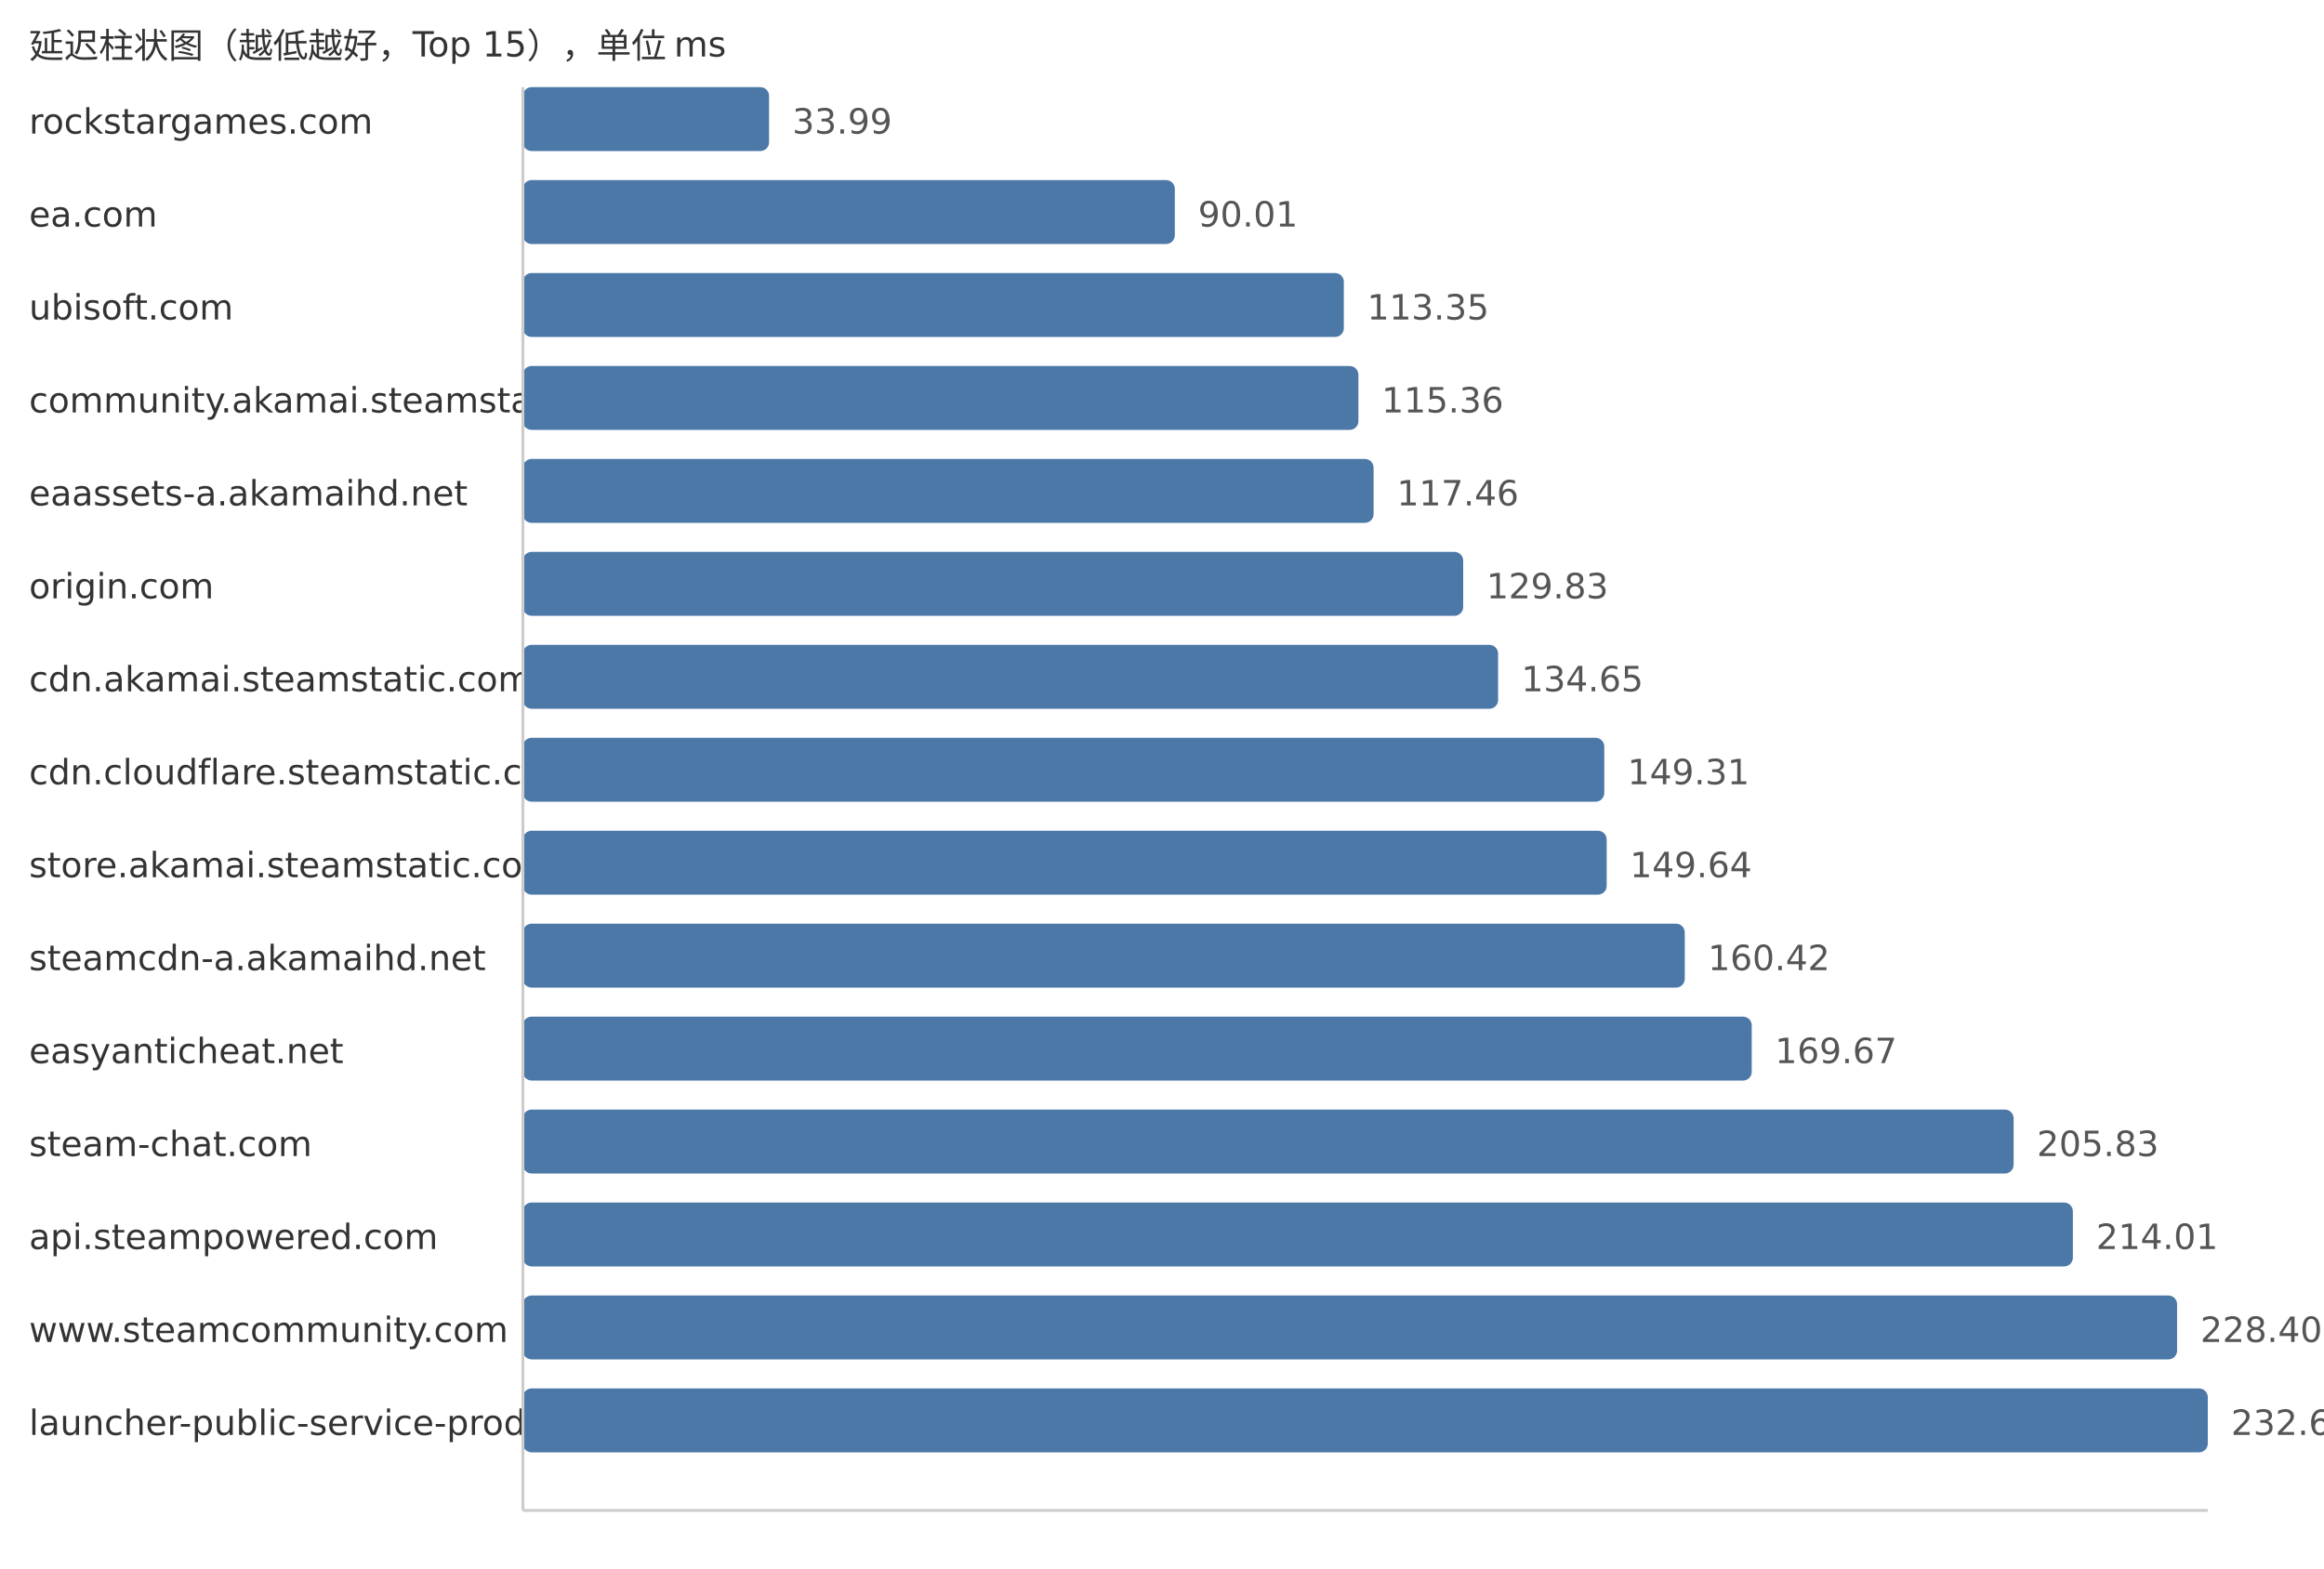
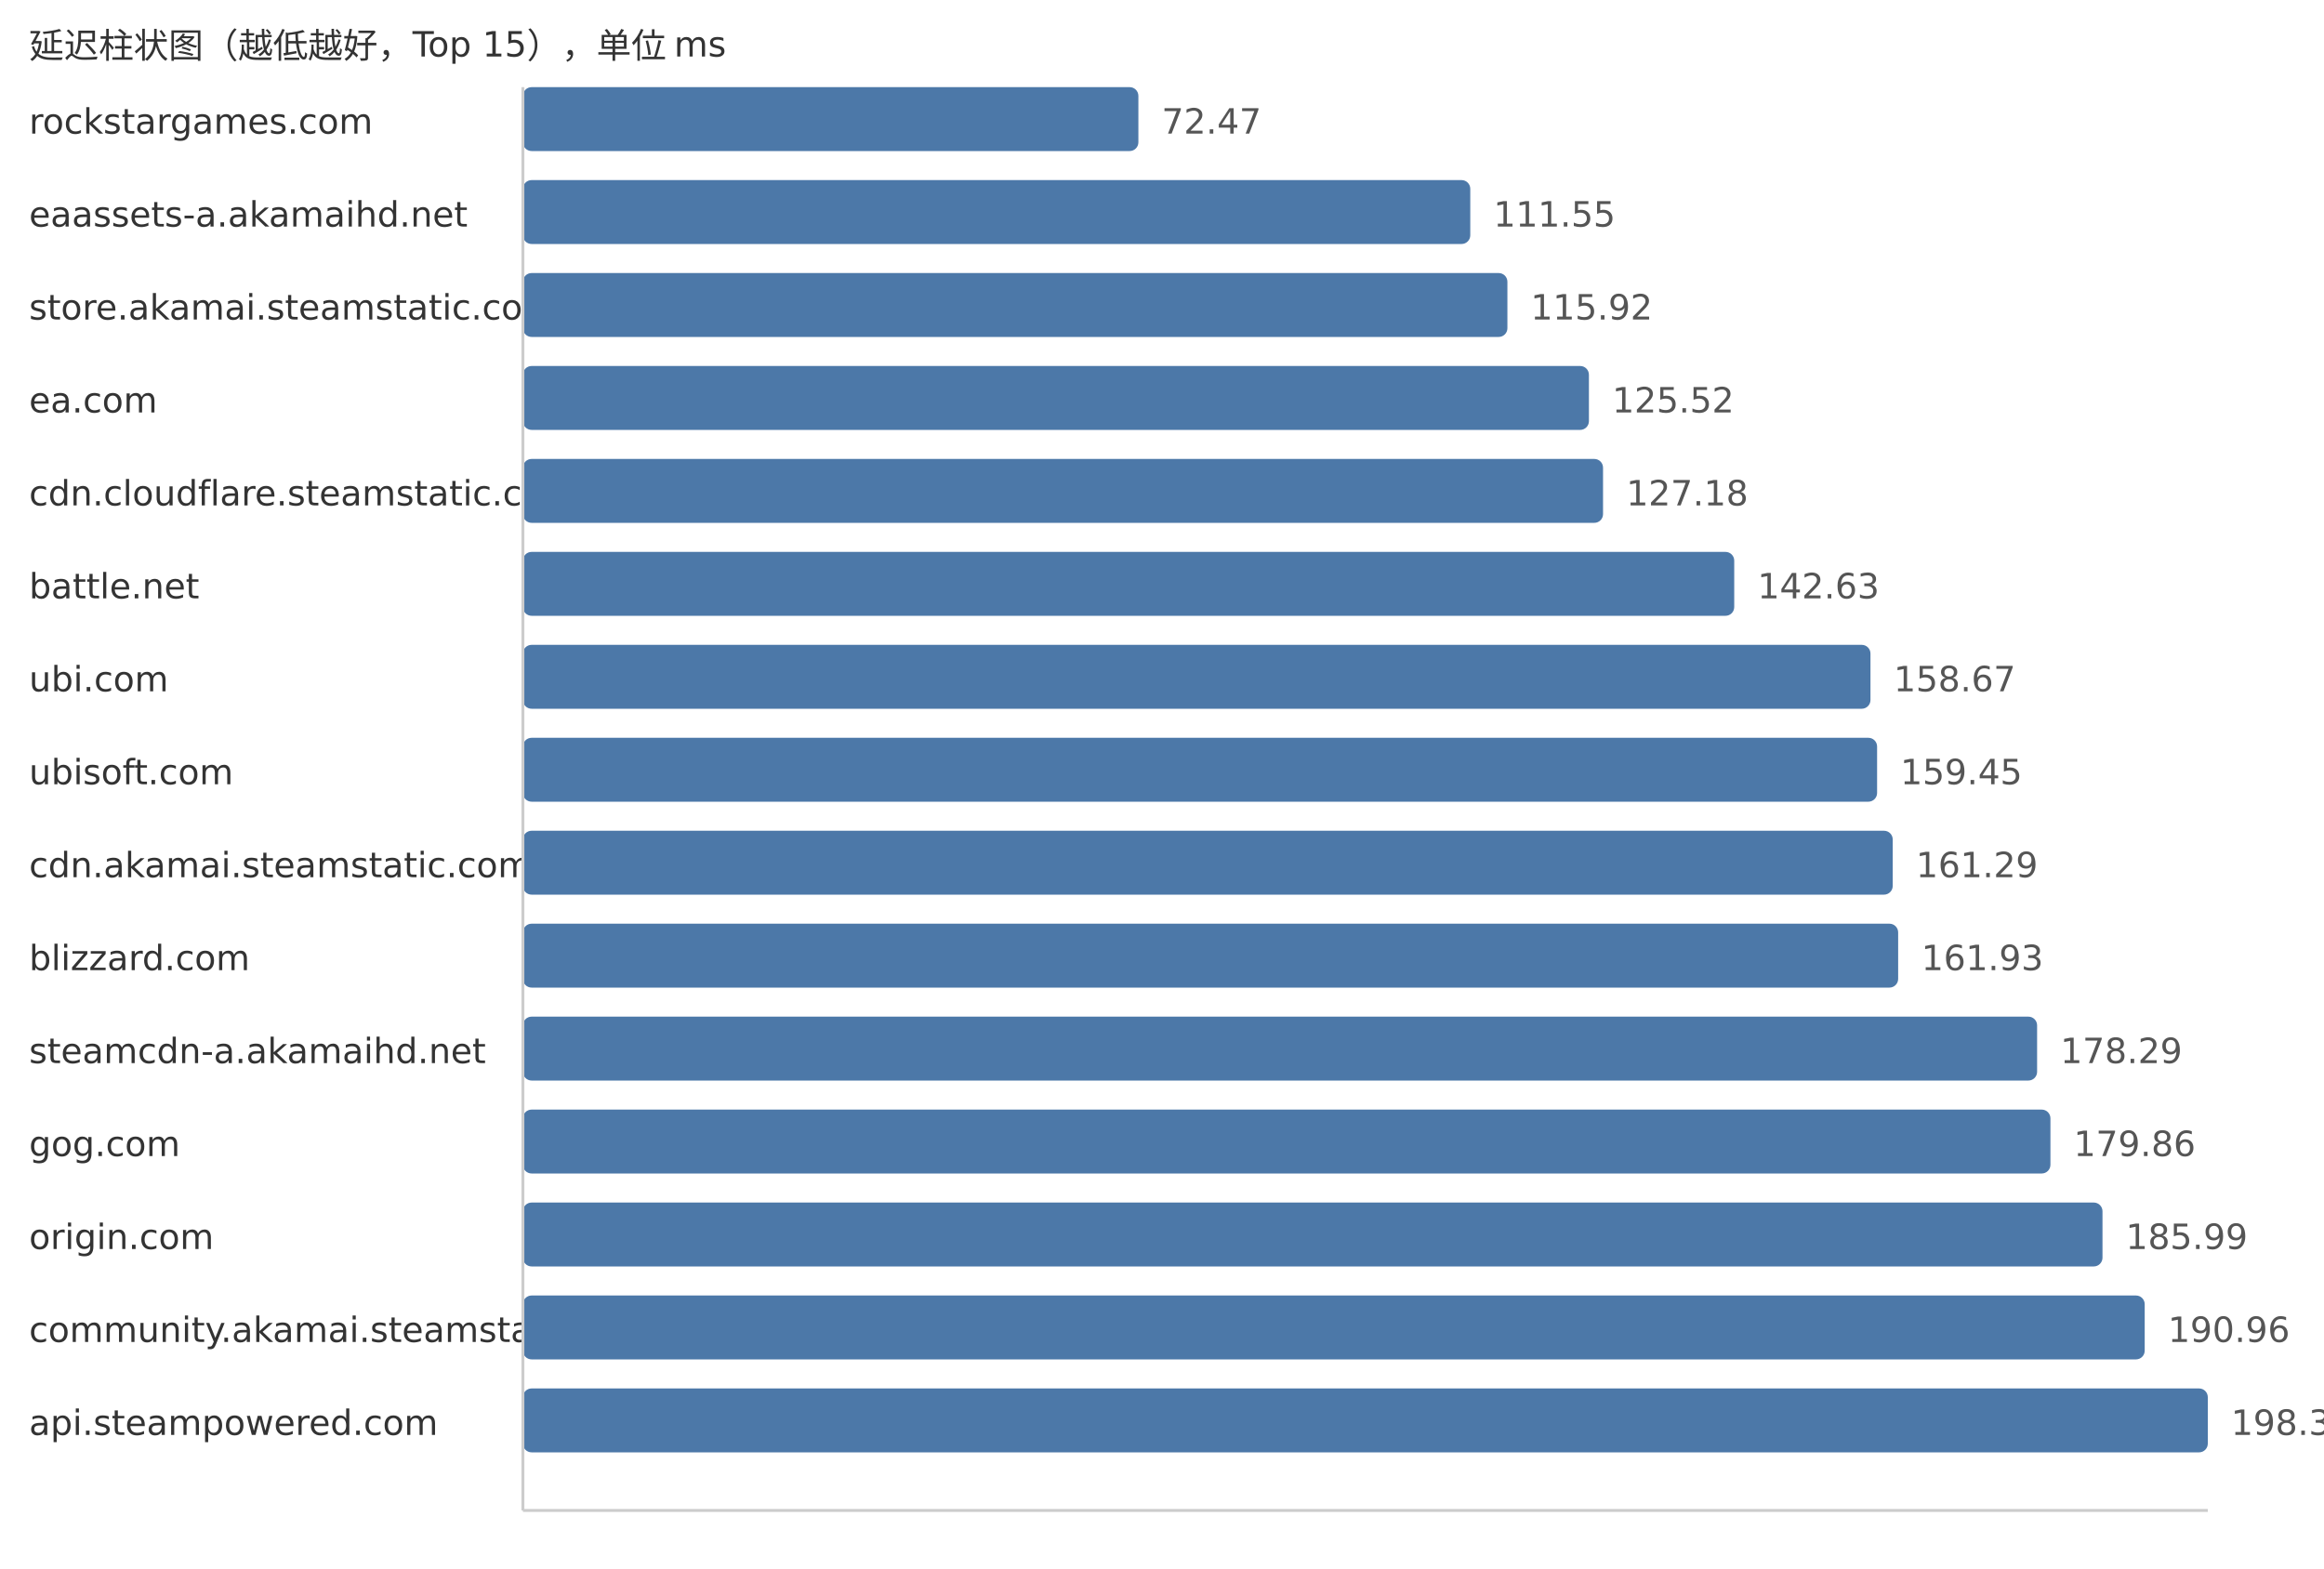
<svg xmlns="http://www.w3.org/2000/svg" width="800" height="540">
  <style> .label{font-family:DejaVu Sans,Verdana,Geneva,sans-serif;font-size:12px;fill:#333} .value{font-family:DejaVu Sans,Verdana,Geneva,sans-serif;font-size:12px;fill:#555} </style>
  <text x="10" y="20" class="label">延迟柱状图（越低越好，Top 15），单位 ms</text>
  <text x="10" y="46" class="label">rockstargames.com</text>
-   <rect x="180" y="30" width="84.74" height="22" fill="#4c78a8" rx="3" />
-   <text x="272.74" y="46" class="value">33.99</text>
-   <text x="10" y="78" class="label">ea.com</text>
-   <rect x="180" y="62" width="224.41" height="22" fill="#4c78a8" rx="3" />
-   <text x="412.41" y="78" class="value">90.01</text>
-   <text x="10" y="110" class="label">ubisoft.com</text>
-   <rect x="180" y="94" width="282.6" height="22" fill="#4c78a8" rx="3" />
-   <text x="470.6" y="110" class="value">113.35</text>
-   <text x="10" y="142" class="label">community.akamai.steamstatic.com</text>
-   <rect x="180" y="126" width="287.61" height="22" fill="#4c78a8" rx="3" />
-   <text x="475.61" y="142" class="value">115.36</text>
-   <text x="10" y="174" class="label">eaassets-a.akamaihd.net</text>
-   <rect x="180" y="158" width="292.84" height="22" fill="#4c78a8" rx="3" />
-   <text x="480.84" y="174" class="value">117.46</text>
-   <text x="10" y="206" class="label">origin.com</text>
-   <rect x="180" y="190" width="323.68" height="22" fill="#4c78a8" rx="3" />
-   <text x="511.68" y="206" class="value">129.83</text>
-   <text x="10" y="238" class="label">cdn.akamai.steamstatic.com</text>
-   <rect x="180" y="222" width="335.7" height="22" fill="#4c78a8" rx="3" />
-   <text x="523.7" y="238" class="value">134.65</text>
-   <text x="10" y="270" class="label">cdn.cloudflare.steamstatic.com</text>
-   <rect x="180" y="254" width="372.25" height="22" fill="#4c78a8" rx="3" />
-   <text x="560.25" y="270" class="value">149.31</text>
-   <text x="10" y="302" class="label">store.akamai.steamstatic.com</text>
-   <rect x="180" y="286" width="373.07" height="22" fill="#4c78a8" rx="3" />
-   <text x="561.07" y="302" class="value">149.64</text>
-   <text x="10" y="334" class="label">steamcdn-a.akamaihd.net</text>
-   <rect x="180" y="318" width="399.95" height="22" fill="#4c78a8" rx="3" />
-   <text x="587.95" y="334" class="value">160.42</text>
-   <text x="10" y="366" class="label">easyanticheat.net</text>
-   <rect x="180" y="350" width="423.01" height="22" fill="#4c78a8" rx="3" />
-   <text x="611.01" y="366" class="value">169.67</text>
-   <text x="10" y="398" class="label">steam-chat.com</text>
-   <rect x="180" y="382" width="513.16" height="22" fill="#4c78a8" rx="3" />
-   <text x="701.16" y="398" class="value">205.83</text>
-   <text x="10" y="430" class="label">api.steampowered.com</text>
-   <rect x="180" y="414" width="533.55" height="22" fill="#4c78a8" rx="3" />
-   <text x="721.55" y="430" class="value">214.01</text>
-   <text x="10" y="462" class="label">www.steamcommunity.com</text>
-   <rect x="180" y="446" width="569.43" height="22" fill="#4c78a8" rx="3" />
-   <text x="757.43" y="462" class="value">228.40</text>
-   <text x="10" y="494" class="label">launcher-public-service-prod06.ol.epicgames.com</text>
+   <rect x="180" y="30" width="211.87" height="22" fill="#4c78a8" rx="3" />
+   <text x="399.87" y="46" class="value">72.47</text>
+   <text x="10" y="78" class="label">eaassets-a.akamaihd.net</text>
+   <rect x="180" y="62" width="326.12" height="22" fill="#4c78a8" rx="3" />
+   <text x="514.12" y="78" class="value">111.55</text>
+   <text x="10" y="110" class="label">store.akamai.steamstatic.com</text>
+   <rect x="180" y="94" width="338.9" height="22" fill="#4c78a8" rx="3" />
+   <text x="526.9" y="110" class="value">115.92</text>
+   <text x="10" y="142" class="label">ea.com</text>
+   <rect x="180" y="126" width="366.96" height="22" fill="#4c78a8" rx="3" />
+   <text x="554.96" y="142" class="value">125.52</text>
+   <text x="10" y="174" class="label">cdn.cloudflare.steamstatic.com</text>
+   <rect x="180" y="158" width="371.82" height="22" fill="#4c78a8" rx="3" />
+   <text x="559.82" y="174" class="value">127.18</text>
+   <text x="10" y="206" class="label">battle.net</text>
+   <rect x="180" y="190" width="416.98" height="22" fill="#4c78a8" rx="3" />
+   <text x="604.98" y="206" class="value">142.63</text>
+   <text x="10" y="238" class="label">ubi.com</text>
+   <rect x="180" y="222" width="463.88" height="22" fill="#4c78a8" rx="3" />
+   <text x="651.88" y="238" class="value">158.67</text>
+   <text x="10" y="270" class="label">ubisoft.com</text>
+   <rect x="180" y="254" width="466.16" height="22" fill="#4c78a8" rx="3" />
+   <text x="654.16" y="270" class="value">159.45</text>
+   <text x="10" y="302" class="label">cdn.akamai.steamstatic.com</text>
+   <rect x="180" y="286" width="471.54" height="22" fill="#4c78a8" rx="3" />
+   <text x="659.54" y="302" class="value">161.29</text>
+   <text x="10" y="334" class="label">blizzard.com</text>
+   <rect x="180" y="318" width="473.41" height="22" fill="#4c78a8" rx="3" />
+   <text x="661.41" y="334" class="value">161.93</text>
+   <text x="10" y="366" class="label">steamcdn-a.akamaihd.net</text>
+   <rect x="180" y="350" width="521.24" height="22" fill="#4c78a8" rx="3" />
+   <text x="709.24" y="366" class="value">178.29</text>
+   <text x="10" y="398" class="label">gog.com</text>
+   <rect x="180" y="382" width="525.83" height="22" fill="#4c78a8" rx="3" />
+   <text x="713.83" y="398" class="value">179.86</text>
+   <text x="10" y="430" class="label">origin.com</text>
+   <rect x="180" y="414" width="543.75" height="22" fill="#4c78a8" rx="3" />
+   <text x="731.75" y="430" class="value">185.99</text>
+   <text x="10" y="462" class="label">community.akamai.steamstatic.com</text>
+   <rect x="180" y="446" width="558.28" height="22" fill="#4c78a8" rx="3" />
+   <text x="746.28" y="462" class="value">190.96</text>
+   <text x="10" y="494" class="label">api.steampowered.com</text>
  <rect x="180" y="478" width="580.0" height="22" fill="#4c78a8" rx="3" />
-   <text x="768.0" y="494" class="value">232.64</text>
+   <text x="768.0" y="494" class="value">198.39</text>
  <line x1="180" y1="30" x2="180" y2="520" stroke="#ccc" />
  <line x1="180" y1="520" x2="760" y2="520" stroke="#ccc" />
</svg>
